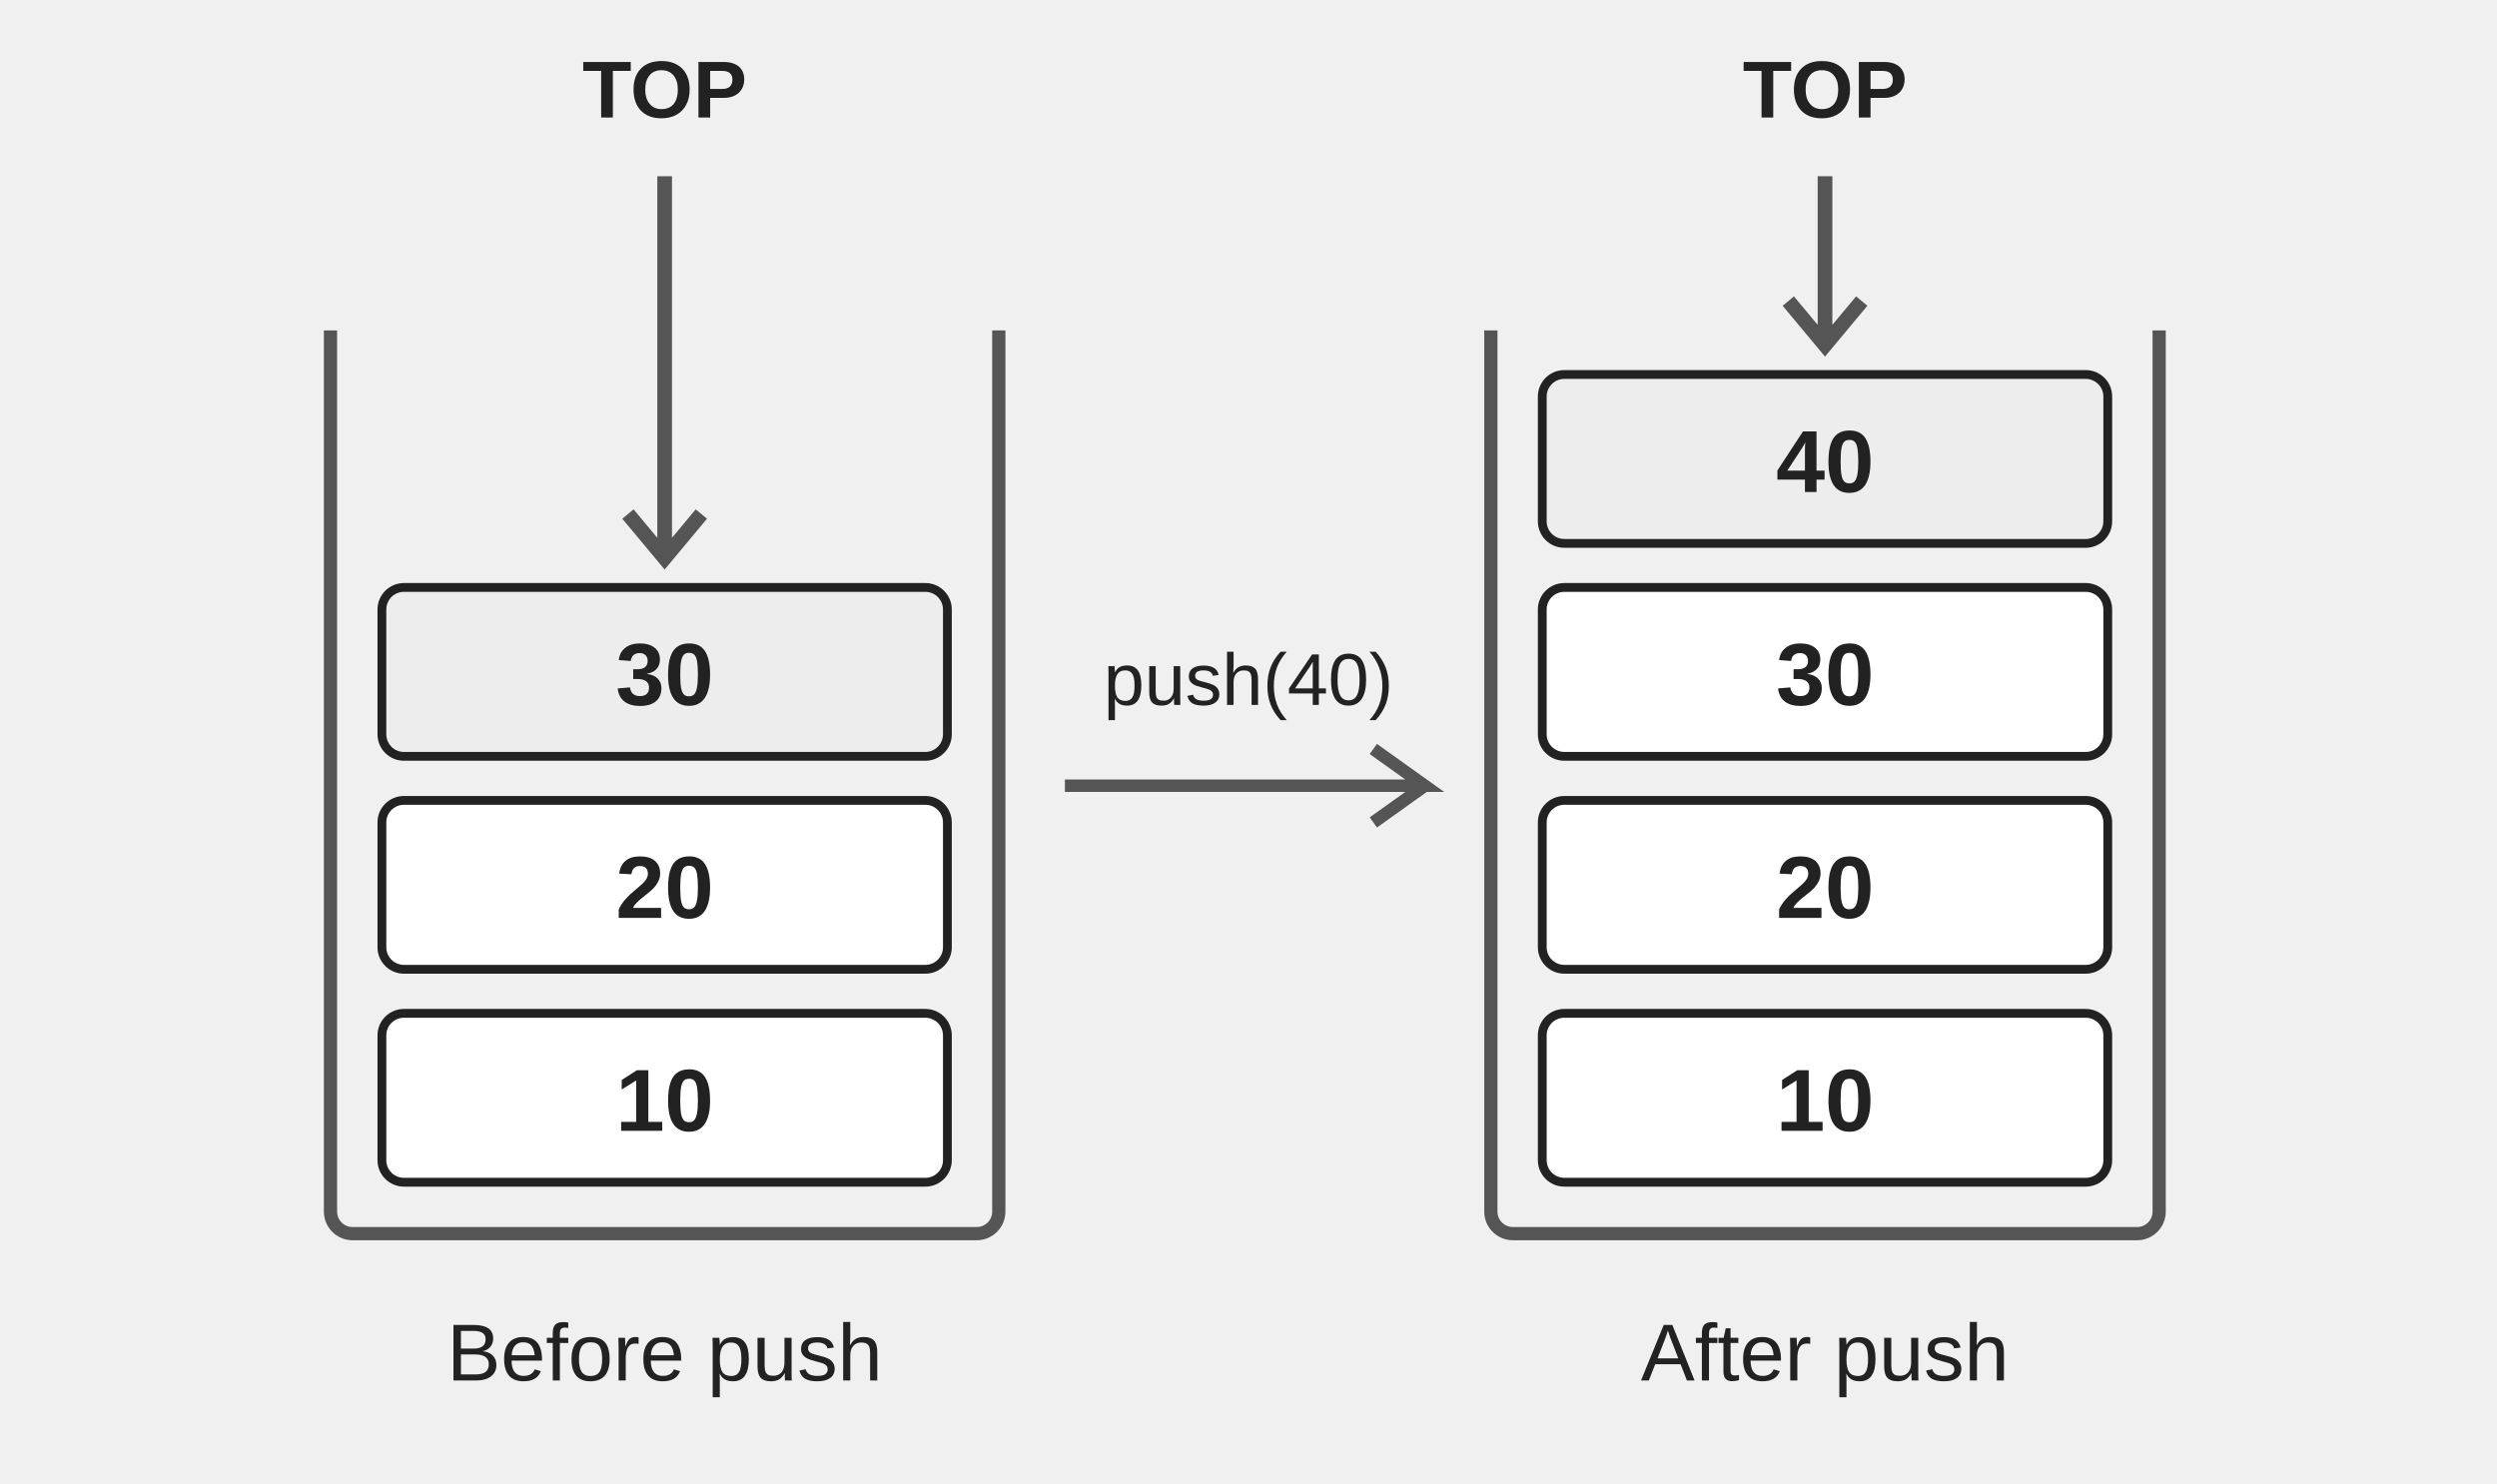
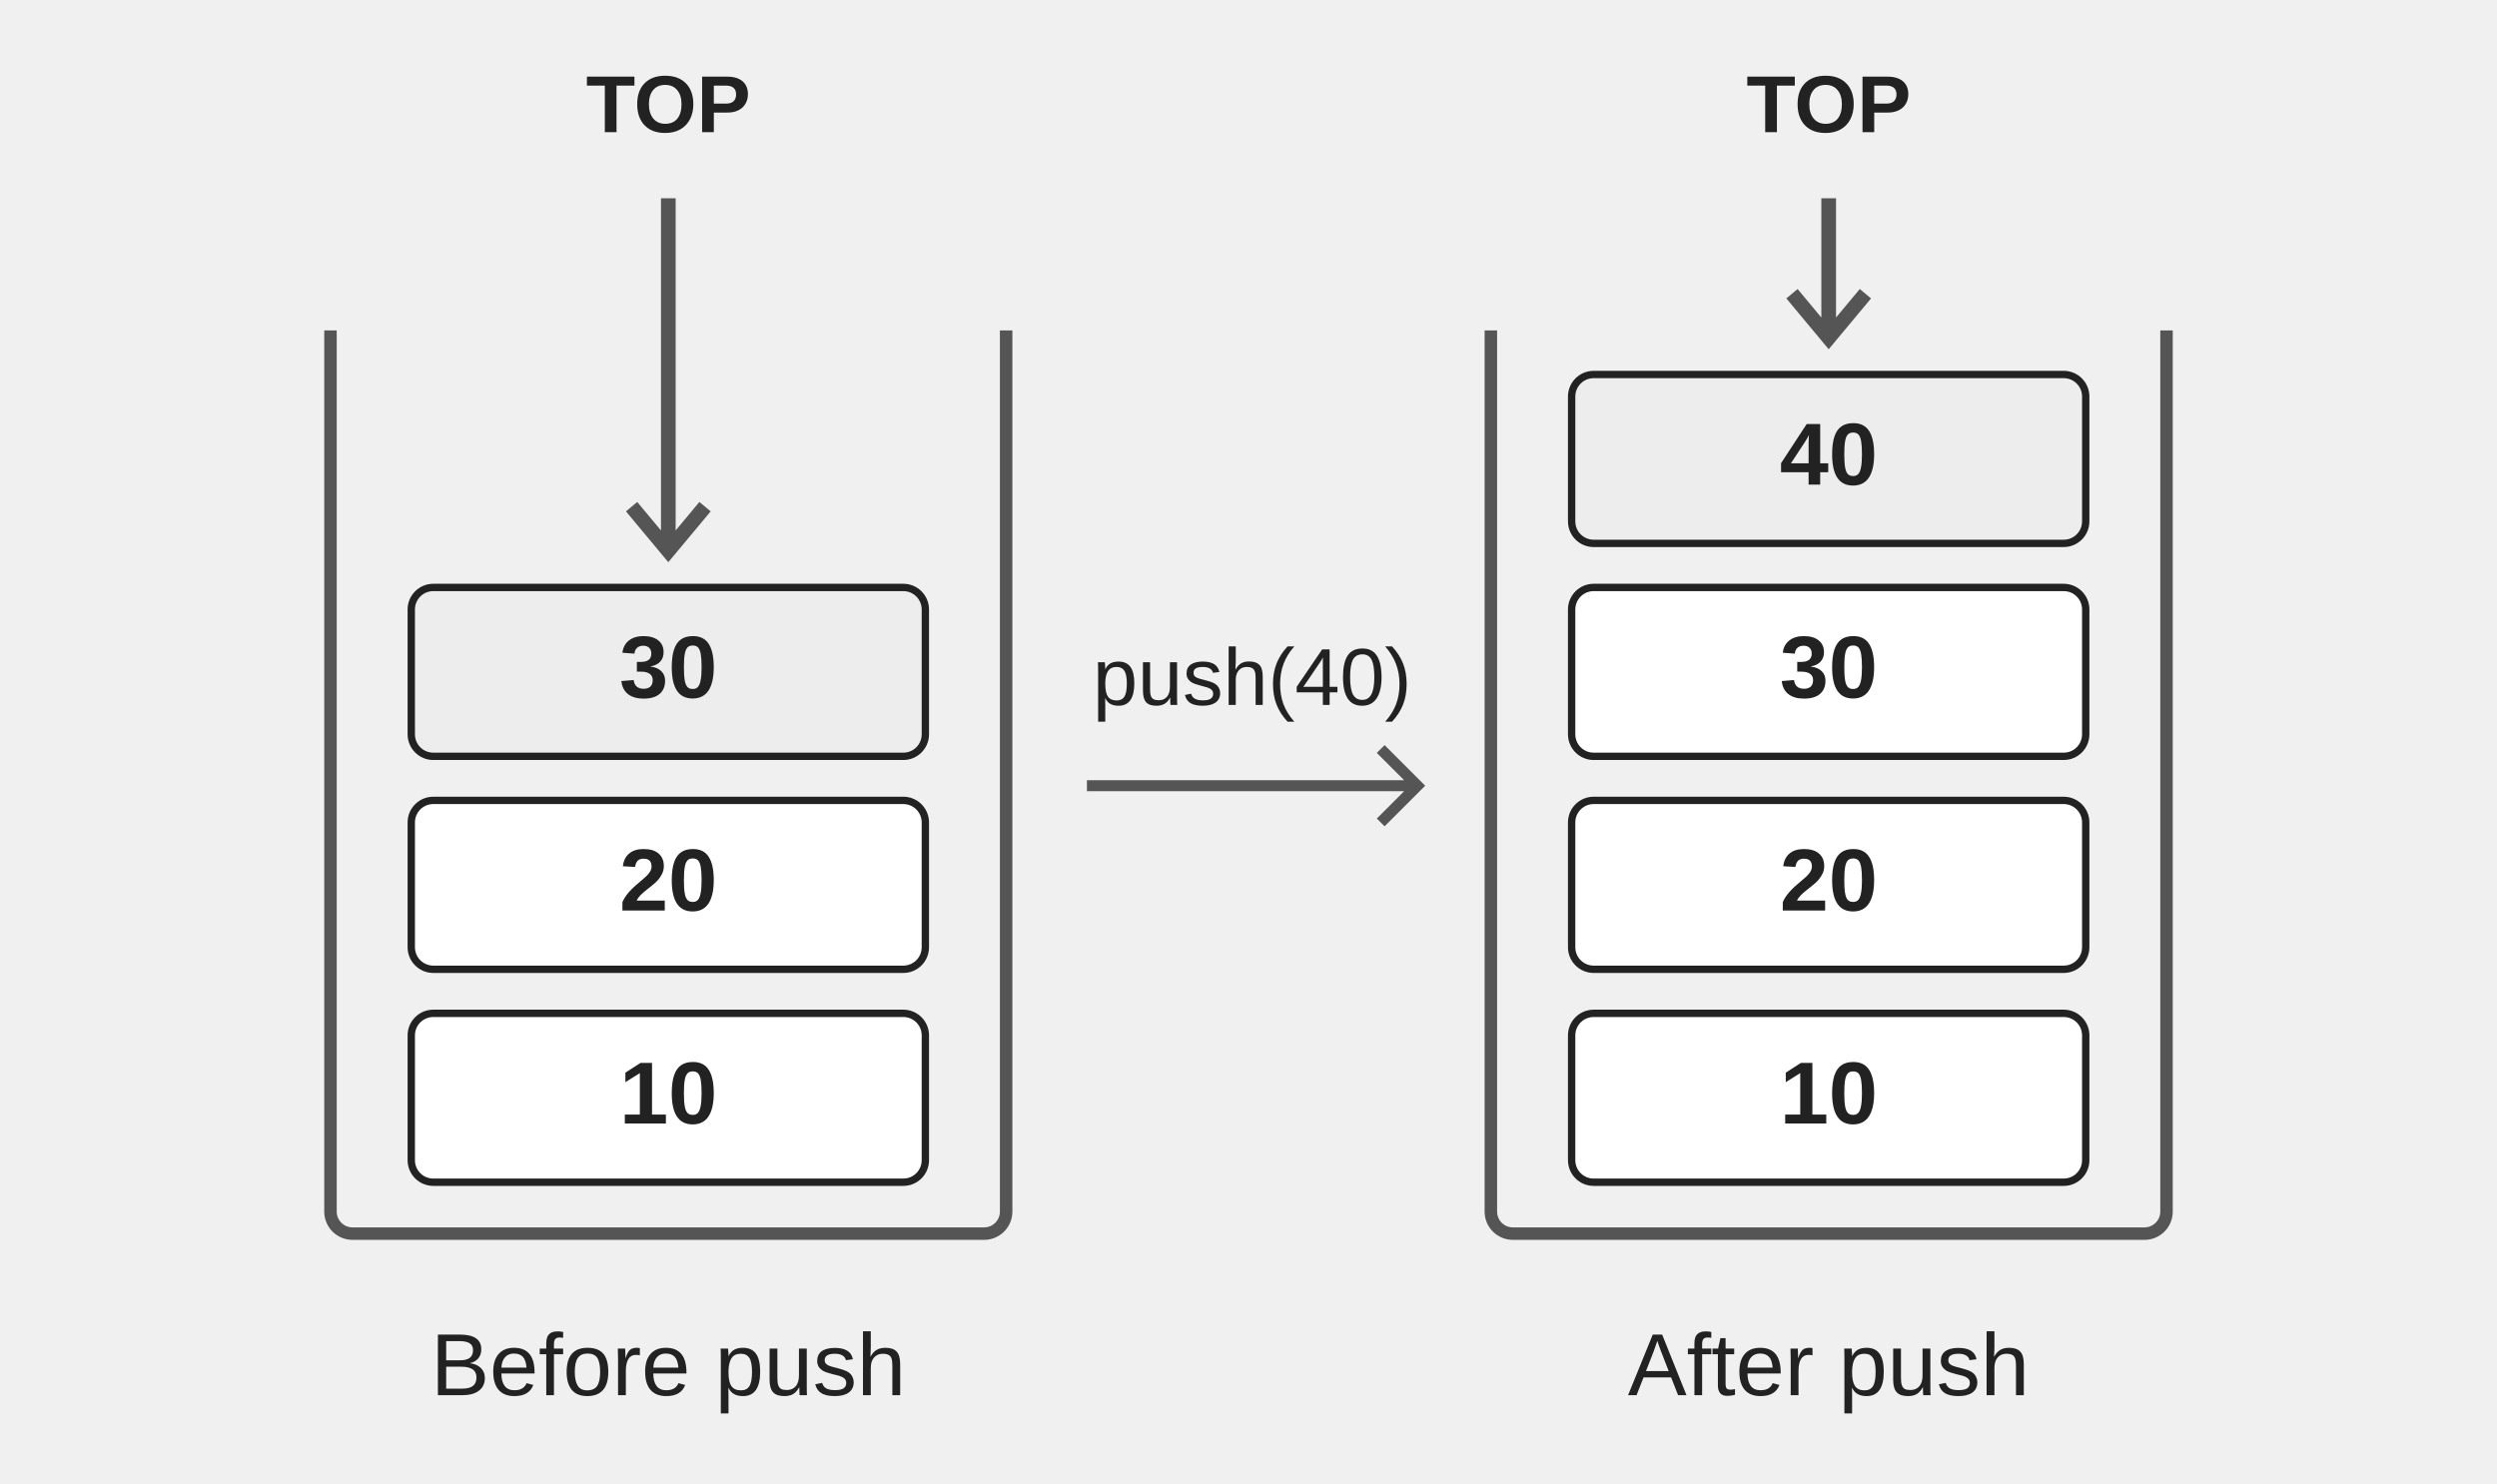
<svg xmlns="http://www.w3.org/2000/svg" viewBox="0 0 340 202" width="680" height="404" role="img" aria-label="Push: before push the stack holds 10, 20, 30; after push(40) the new element 40 is the new TOP">
-   <path d="M45 45 V165 A3 3 0 0 0 48 168 H133 A3 3 0 0 0 136 165 V45" stroke="#555555" stroke-width="1.8" fill="none" />
-   <rect x="52" y="138" width="77" height="23" rx="3" fill="#FFFFFF" stroke="#222222" stroke-width="1.2" />
-   <text x="90.5" y="154" text-anchor="middle" font-size="12" font-weight="600" fill="#222222" font-family="system-ui, -apple-system, 'Segoe UI', Arial, sans-serif">10</text>
-   <rect x="52" y="109" width="77" height="23" rx="3" fill="#FFFFFF" stroke="#222222" stroke-width="1.2" />
-   <text x="90.5" y="125" text-anchor="middle" font-size="12" font-weight="600" fill="#222222" font-family="system-ui, -apple-system, 'Segoe UI', Arial, sans-serif">20</text>
-   <rect x="52" y="80" width="77" height="23" rx="3" fill="#EDEDED" stroke="#222222" stroke-width="1.2" />
-   <text x="90.5" y="96" text-anchor="middle" font-size="12" font-weight="600" fill="#222222" font-family="system-ui, -apple-system, 'Segoe UI', Arial, sans-serif">30</text>
-   <text x="90.5" y="16" text-anchor="middle" font-size="11" font-weight="600" fill="#222222" font-family="system-ui, -apple-system, 'Segoe UI', Arial, sans-serif">TOP</text>
-   <path d="M 90.5 24 V 76 M 85.5 70 L 90.5 76 L 95.5 70" stroke="#555555" stroke-width="2" fill="none" />
-   <text x="90.5" y="188" text-anchor="middle" font-size="11" fill="#222222" font-family="system-ui, -apple-system, 'Segoe UI', Arial, sans-serif">Before push</text>
-   <path d="M203 45 V165 A3 3 0 0 0 206 168 H291 A3 3 0 0 0 294 165 V45" stroke="#555555" stroke-width="1.8" fill="none" />
-   <rect x="210" y="138" width="77" height="23" rx="3" fill="#FFFFFF" stroke="#222222" stroke-width="1.2" />
-   <text x="248.5" y="154" text-anchor="middle" font-size="12" font-weight="600" fill="#222222" font-family="system-ui, -apple-system, 'Segoe UI', Arial, sans-serif">10</text>
-   <rect x="210" y="109" width="77" height="23" rx="3" fill="#FFFFFF" stroke="#222222" stroke-width="1.2" />
-   <text x="248.5" y="125" text-anchor="middle" font-size="12" font-weight="600" fill="#222222" font-family="system-ui, -apple-system, 'Segoe UI', Arial, sans-serif">20</text>
-   <rect x="210" y="80" width="77" height="23" rx="3" fill="#FFFFFF" stroke="#222222" stroke-width="1.2" />
-   <text x="248.5" y="96" text-anchor="middle" font-size="12" font-weight="600" fill="#222222" font-family="system-ui, -apple-system, 'Segoe UI', Arial, sans-serif">30</text>
-   <rect x="210" y="51" width="77" height="23" rx="3" fill="#EDEDED" stroke="#222222" stroke-width="1.2" />
-   <text x="248.5" y="67" text-anchor="middle" font-size="12" font-weight="600" fill="#222222" font-family="system-ui, -apple-system, 'Segoe UI', Arial, sans-serif">40</text>
-   <text x="248.5" y="16" text-anchor="middle" font-size="11" font-weight="600" fill="#222222" font-family="system-ui, -apple-system, 'Segoe UI', Arial, sans-serif">TOP</text>
-   <path d="M 248.5 24 V 47 M 243.5 41 L 248.5 47 L 253.5 41" stroke="#555555" stroke-width="2" fill="none" />
-   <text x="248.5" y="188" text-anchor="middle" font-size="11" fill="#222222" font-family="system-ui, -apple-system, 'Segoe UI', Arial, sans-serif">After push</text>
-   <path d="M 145 107 H 194 l -7 -5 M 194 107 l -7 5" stroke="#555555" stroke-width="1.7" fill="none" />
-   <text x="170" y="96" text-anchor="middle" font-size="10" fill="#222222" font-family="system-ui, -apple-system, 'Segoe UI', Arial, sans-serif">push(40)</text>
+   <path d="M45 45 V165 A3 3 0 0 0 48 168 H134 A3 3 0 0 0 137 165 V45" stroke="#555555" stroke-width="1.7" fill="none" />
+   <rect x="56" y="138" width="70" height="23" rx="3" fill="#FFFFFF" stroke="#222222" />
+   <text x="91" y="153" text-anchor="middle" font-size="12" font-weight="600" fill="#222222" font-family="system-ui, -apple-system, 'Segoe UI', Arial, sans-serif">10</text>
+   <rect x="56" y="109" width="70" height="23" rx="3" fill="#FFFFFF" stroke="#222222" />
+   <text x="91" y="124" text-anchor="middle" font-size="12" font-weight="600" fill="#222222" font-family="system-ui, -apple-system, 'Segoe UI', Arial, sans-serif">20</text>
+   <rect x="56" y="80" width="70" height="23" rx="3" fill="#EDEDED" stroke="#222222" />
+   <text x="91" y="95" text-anchor="middle" font-size="12" font-weight="600" fill="#222222" font-family="system-ui, -apple-system, 'Segoe UI', Arial, sans-serif">30</text>
+   <text x="91" y="18" text-anchor="middle" font-size="11" font-weight="600" fill="#222222" font-family="system-ui, -apple-system, 'Segoe UI', Arial, sans-serif">TOP</text>
+   <path d="M 91 27 V 75 M 86 69 L 91 75 L 96 69" stroke="#555555" stroke-width="2" fill="none" />
+   <text x="91" y="190" text-anchor="middle" font-size="12" fill="#222222" font-family="system-ui, -apple-system, 'Segoe UI', Arial, sans-serif">Before push</text>
+   <path d="M203 45 V165 A3 3 0 0 0 206 168 H292 A3 3 0 0 0 295 165 V45" stroke="#555555" stroke-width="1.7" fill="none" />
+   <rect x="214" y="138" width="70" height="23" rx="3" fill="#FFFFFF" stroke="#222222" />
+   <text x="249" y="153" text-anchor="middle" font-size="12" font-weight="600" fill="#222222" font-family="system-ui, -apple-system, 'Segoe UI', Arial, sans-serif">10</text>
+   <rect x="214" y="109" width="70" height="23" rx="3" fill="#FFFFFF" stroke="#222222" />
+   <text x="249" y="124" text-anchor="middle" font-size="12" font-weight="600" fill="#222222" font-family="system-ui, -apple-system, 'Segoe UI', Arial, sans-serif">20</text>
+   <rect x="214" y="80" width="70" height="23" rx="3" fill="#FFFFFF" stroke="#222222" />
+   <text x="249" y="95" text-anchor="middle" font-size="12" font-weight="600" fill="#222222" font-family="system-ui, -apple-system, 'Segoe UI', Arial, sans-serif">30</text>
+   <rect x="214" y="51" width="70" height="23" rx="3" fill="#EDEDED" stroke="#222222" />
+   <text x="249" y="66" text-anchor="middle" font-size="12" font-weight="600" fill="#222222" font-family="system-ui, -apple-system, 'Segoe UI', Arial, sans-serif">40</text>
+   <text x="249" y="18" text-anchor="middle" font-size="11" font-weight="600" fill="#222222" font-family="system-ui, -apple-system, 'Segoe UI', Arial, sans-serif">TOP</text>
+   <path d="M 249 27 V 46 M 244 40 L 249 46 L 254 40" stroke="#555555" stroke-width="2" fill="none" />
+   <text x="249" y="190" text-anchor="middle" font-size="12" fill="#222222" font-family="system-ui, -apple-system, 'Segoe UI', Arial, sans-serif">After push</text>
+   <path d="M 148 107 H 193 M 188 102 L 193 107 L 188 112" stroke="#555555" stroke-width="1.5" fill="none" />
+   <text x="170.5" y="96" text-anchor="middle" font-size="11" fill="#222222" font-family="system-ui, -apple-system, 'Segoe UI', Arial, sans-serif">push(40)</text>
</svg>
